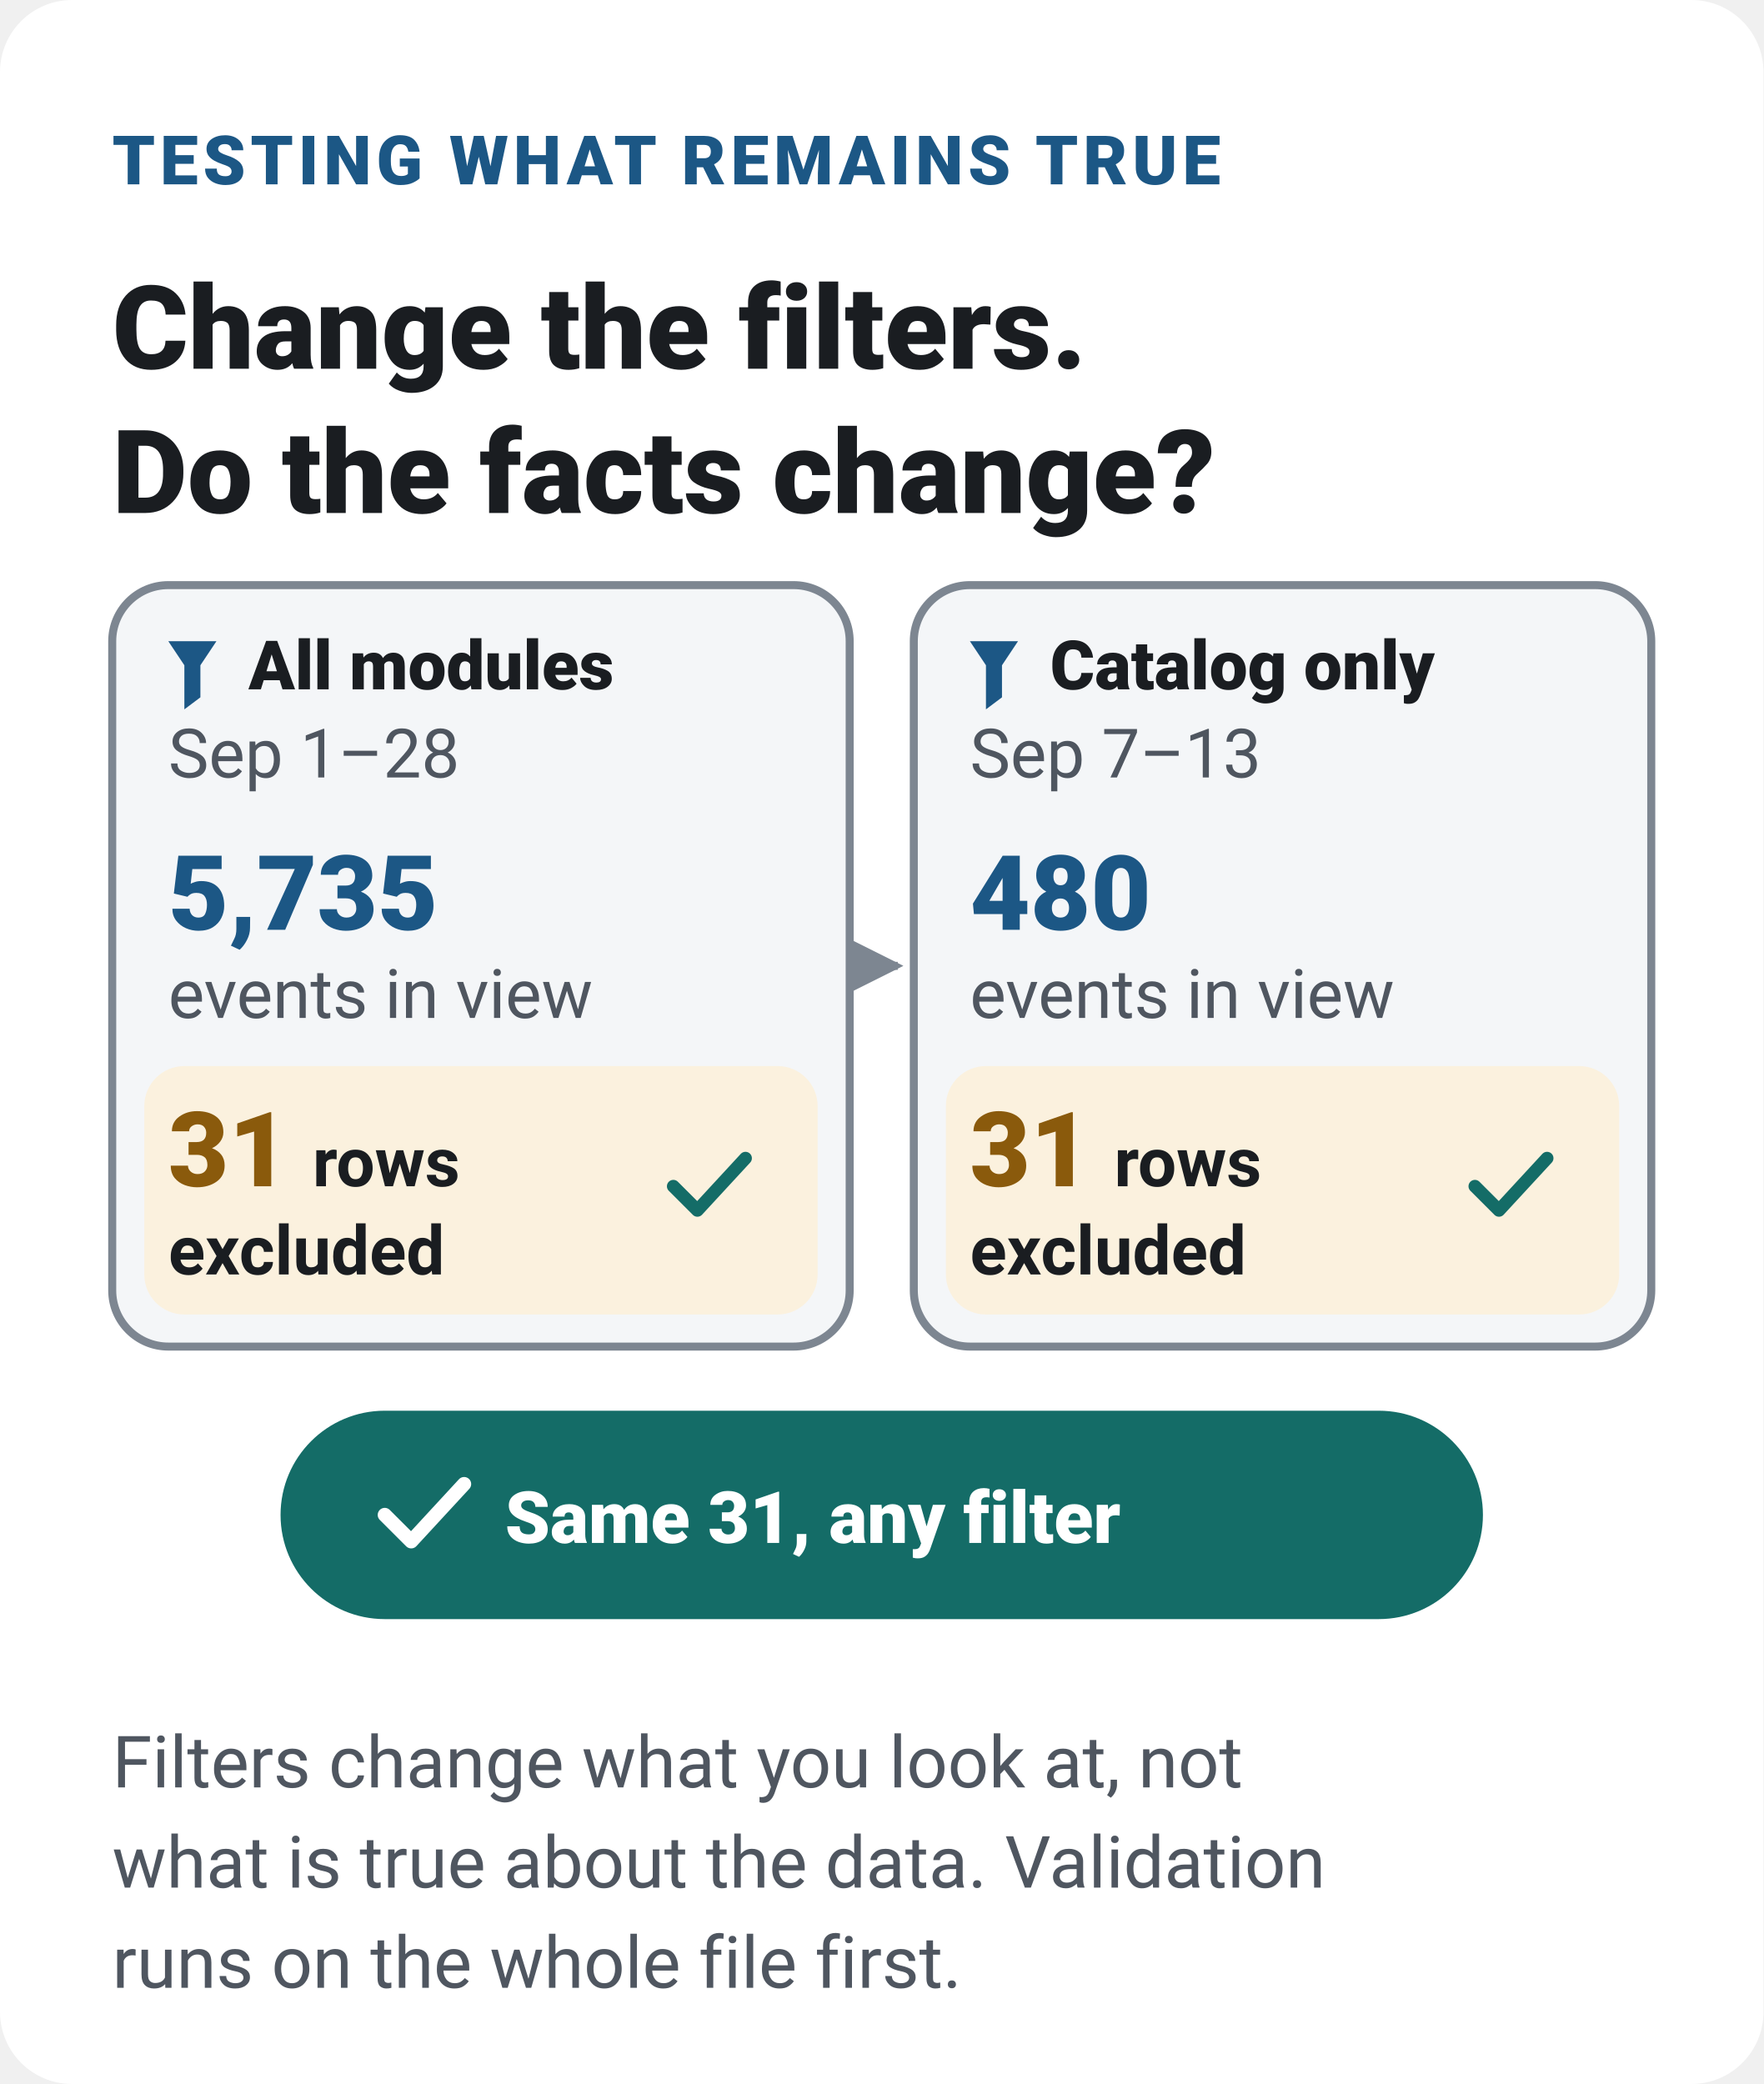
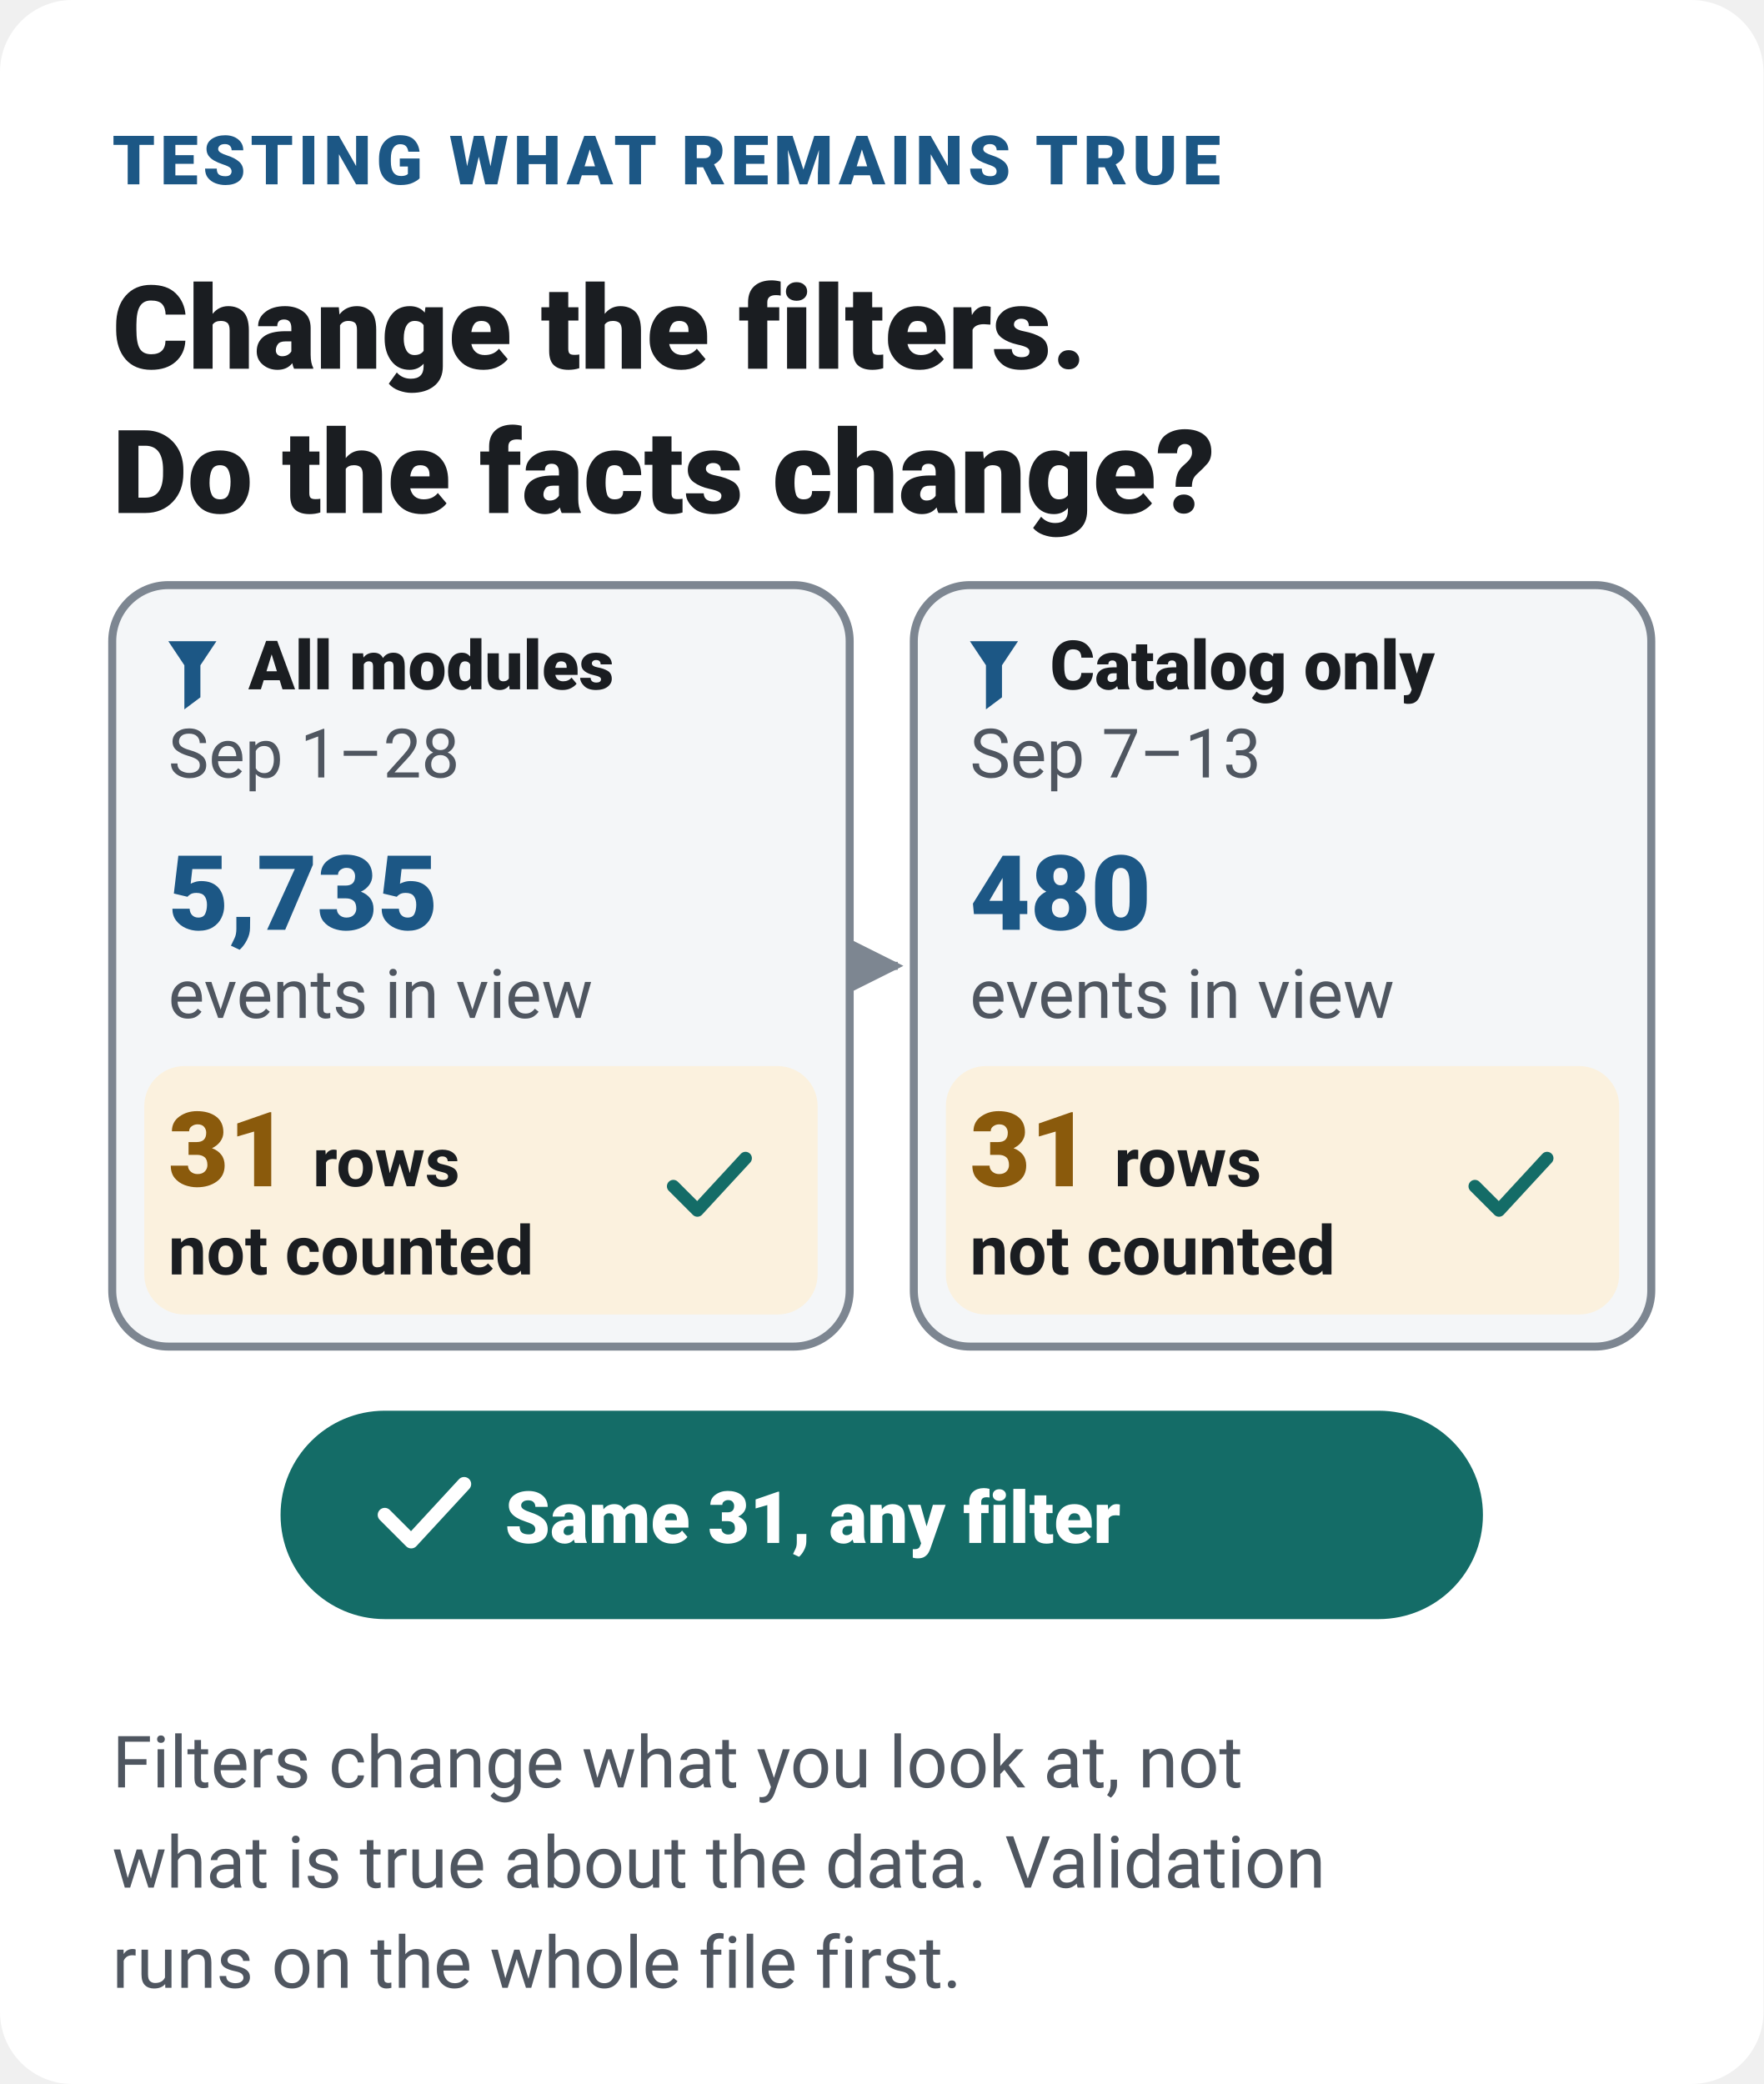
<svg xmlns="http://www.w3.org/2000/svg" viewBox="0 0 440 520" width="440" height="520" role="img" aria-labelledby="t">
  <defs>
    <marker id="ah" viewBox="0 0 10 10" refX="9" refY="5" markerWidth="7" markerHeight="7" orient="auto-start-reverse">
      <path d="M0 0L10 5L0 10z" fill="#7D8691" />
    </marker>
    <marker id="aw" viewBox="0 0 10 10" refX="9" refY="5" markerWidth="7" markerHeight="7" orient="auto-start-reverse">
      <path d="M0 0L10 5L0 10z" fill="#8A5A0C" />
    </marker>
  </defs>
  <rect width="440" height="520" rx="18" fill="#FFFFFF" />
  <g font-family="system-ui,-apple-system,'Segoe UI',Roboto,Helvetica,Arial,sans-serif">
    <text x="28" y="46" font-size="17" fill="#1C5785" font-weight="800" letter-spacing="1.2">TESTING WHAT REMAINS TRUE</text>
    <text x="28" y="92" font-size="29" fill="#1A1D21" font-weight="800" data-box="24,60,392,80">Change the filters.</text>
    <text x="28" y="128" font-size="29" fill="#1A1D21" font-weight="800" data-box="24,60,392,80">Do the facts change?</text>
    <text x="28" y="446" font-size="18" fill="#4F5660" data-box="24,424,392,86">Filters change what you look at, not</text>
    <text x="28" y="471" font-size="18" fill="#4F5660" data-box="24,424,392,86">what is true about the data. Validation</text>
    <text x="28" y="496" font-size="18" fill="#4F5660" data-box="24,424,392,86">runs on the whole file first.</text>
    <rect x="28" y="146" width="184" height="190" rx="14" fill="#F4F6F8" stroke="#7D8691" stroke-width="2" />
    <path d="M42 160 h12 l-4 6 v8 l-4 3 v-11 z" fill="#1C5785" />
    <text x="62" y="172" font-size="17" fill="#1A1D21" font-weight="800" data-box="28,146,184,190">All modules</text>
    <text x="42" y="194" font-size="17" fill="#4F5660" data-box="28,146,184,190">Sep 1–28</text>
    <text x="42" y="232" font-size="26" fill="#1C5785" font-weight="800" data-box="28,146,184,190">5,735</text>
    <text x="42" y="254" font-size="17" fill="#4F5660" data-box="28,146,184,190">events in view</text>
    <rect x="36" y="266" width="168" height="62" rx="10" fill="#FBF1DE" />
    <text x="42" y="296" font-size="26" fill="#8A5A0C" font-weight="800" data-box="36,266,168,62">31</text>
    <text x="78" y="296" font-size="17" fill="#1A1D21" font-weight="700" data-box="36,266,168,62">rows</text>
-     <text x="42" y="318" font-size="17" fill="#1A1D21" font-weight="700" data-box="36,266,168,62">excluded</text>
+     <text x="42" y="318" font-size="17" fill="#1A1D21" font-weight="700" data-box="36,266,168,62">not counted</text>
    <path d="M168 296 l6 6 l12 -13" fill="none" stroke="#146C67" stroke-width="3.2" stroke-linecap="round" stroke-linejoin="round" />
    <rect x="228" y="146" width="184" height="190" rx="14" fill="#F4F6F8" stroke="#7D8691" stroke-width="2" />
    <path d="M242 160 h12 l-4 6 v8 l-4 3 v-11 z" fill="#1C5785" />
    <text x="262" y="172" font-size="17" fill="#1A1D21" font-weight="800" data-box="228,146,184,190">Catalog only</text>
    <text x="242" y="194" font-size="17" fill="#4F5660" data-box="228,146,184,190">Sep 7–13</text>
    <text x="242" y="232" font-size="26" fill="#1C5785" font-weight="800" data-box="228,146,184,190">480</text>
    <text x="242" y="254" font-size="17" fill="#4F5660" data-box="228,146,184,190">events in view</text>
    <rect x="236" y="266" width="168" height="62" rx="10" fill="#FBF1DE" />
    <text x="242" y="296" font-size="26" fill="#8A5A0C" font-weight="800" data-box="236,266,168,62">31</text>
    <text x="278" y="296" font-size="17" fill="#1A1D21" font-weight="700" data-box="236,266,168,62">rows</text>
-     <text x="242" y="318" font-size="17" fill="#1A1D21" font-weight="700" data-box="236,266,168,62">excluded</text>
+     <text x="242" y="318" font-size="17" fill="#1A1D21" font-weight="700" data-box="236,266,168,62">not counted</text>
    <path d="M368 296 l6 6 l12 -13" fill="none" stroke="#146C67" stroke-width="3.2" stroke-linecap="round" stroke-linejoin="round" />
    <path d="M212 241 L224 241" stroke="#7D8691" stroke-width="2" marker-end="url(#ah)" />
    <rect x="70" y="352" width="300" height="52" rx="26" fill="#146C67" />
    <path d="M96 378 l6.6 6.6 l13.2 -14.3" fill="none" stroke="#FFFFFF" stroke-width="3.52" stroke-linecap="round" stroke-linejoin="round" />
    <text x="126" y="385" font-size="18" fill="#FFFFFF" font-weight="800" data-box="70,352,300,52">Same 31, any filter</text>
  </g>
</svg>
